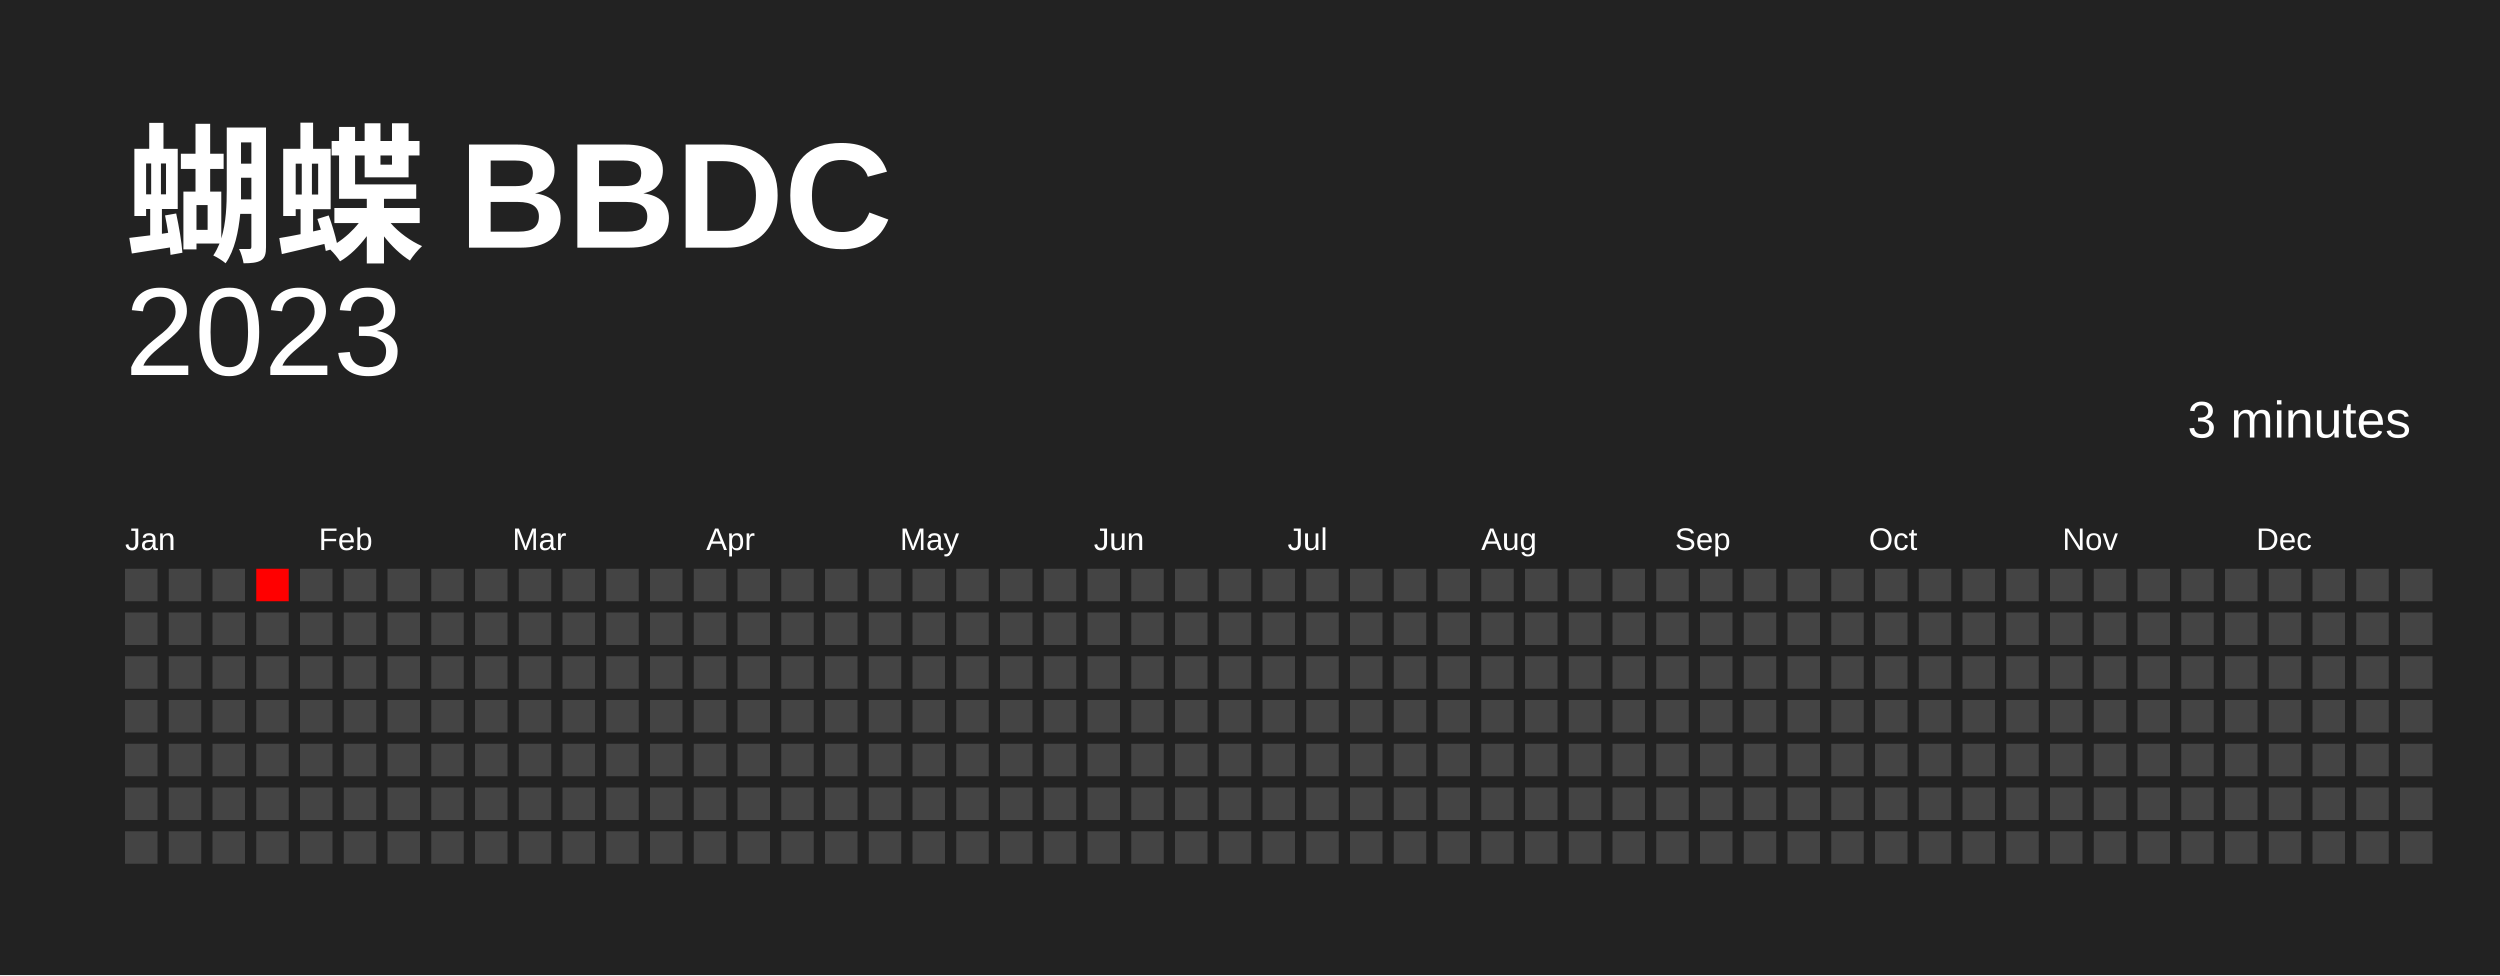
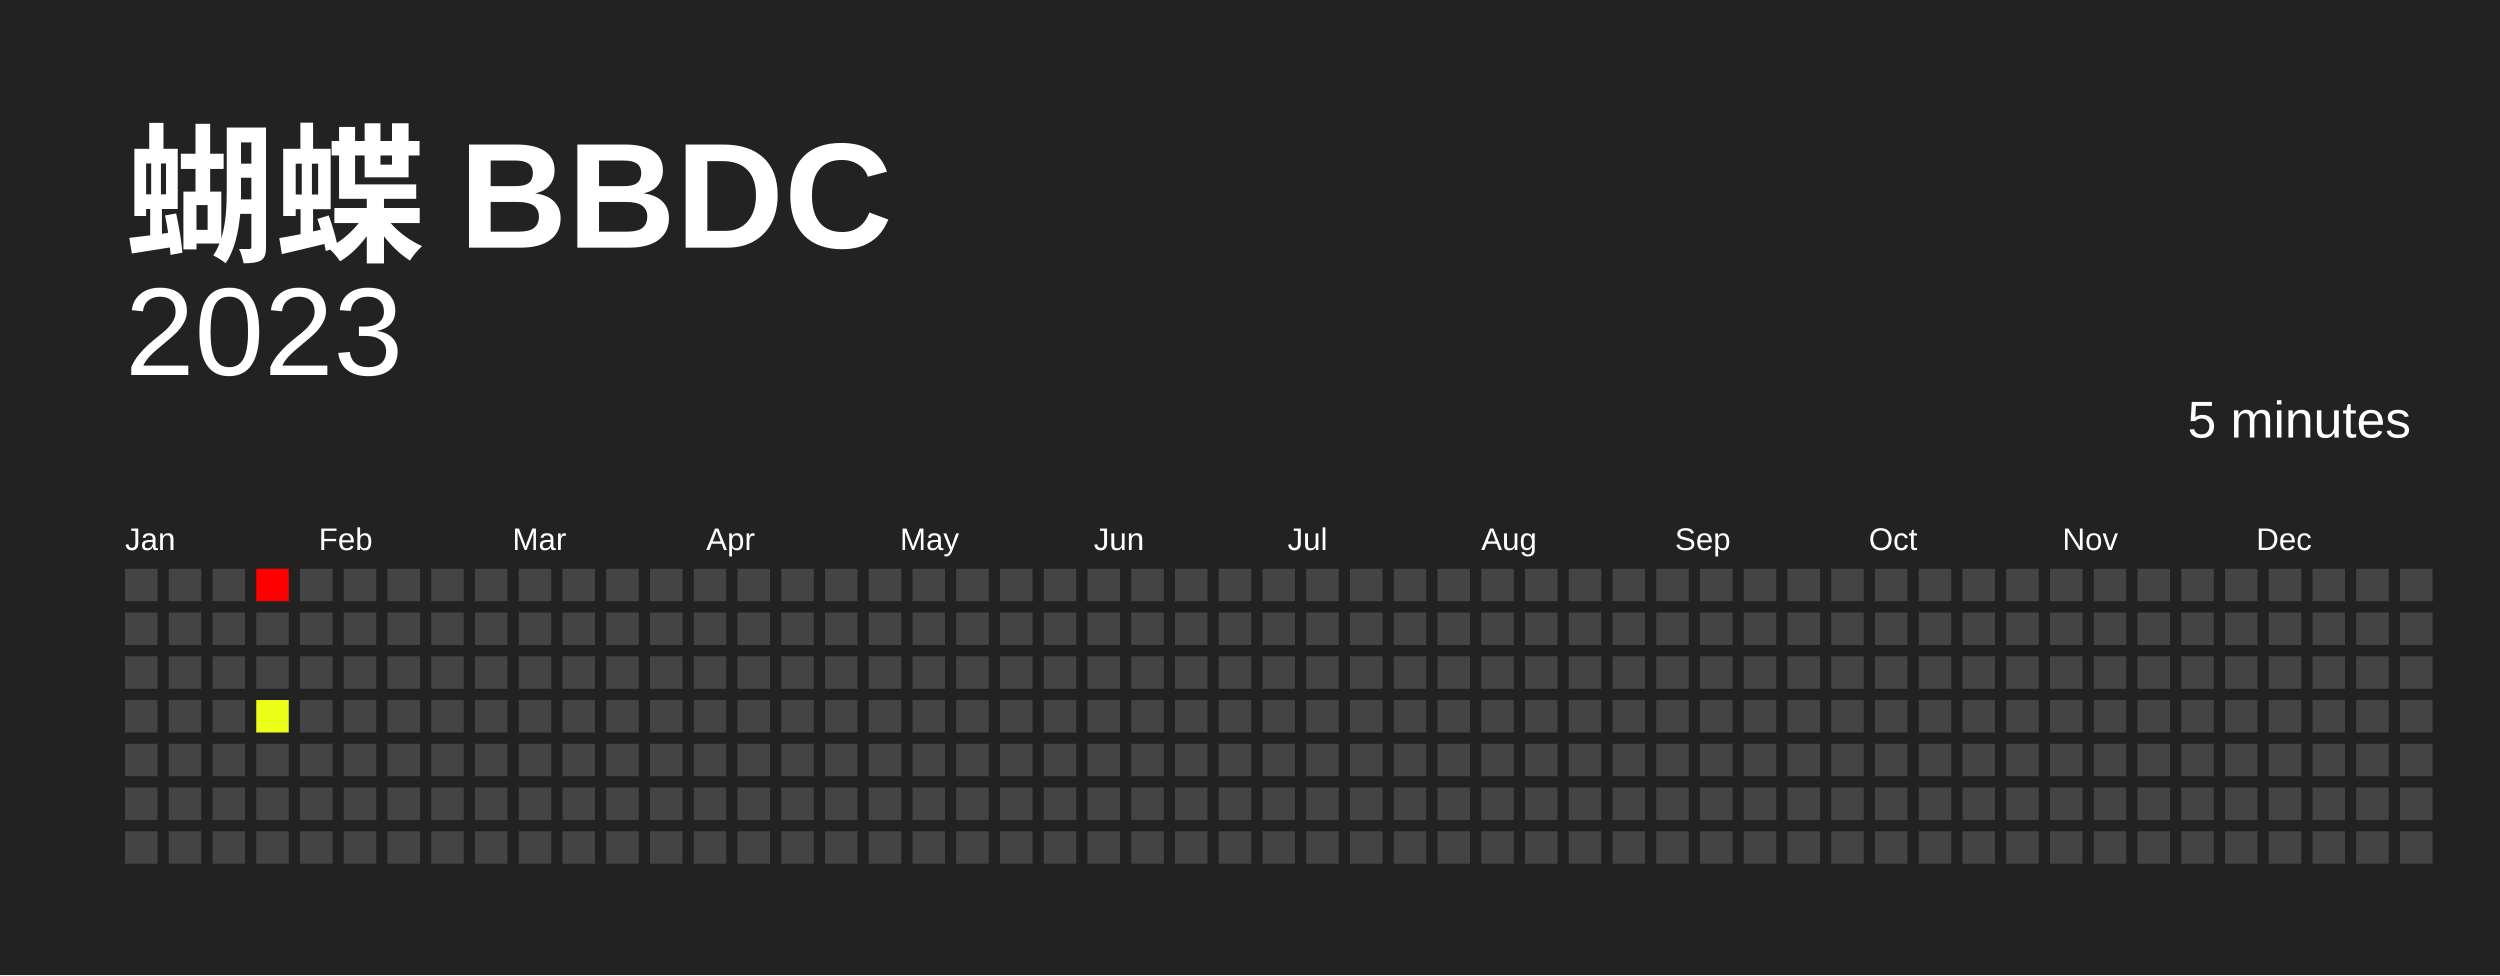
<svg xmlns="http://www.w3.org/2000/svg" baseProfile="full" height="78mm" version="1.1" viewBox="0,0,200,78" width="200mm">
  <defs />
  <rect fill="#222222" height="78" width="200" x="0" y="0" />
  <text fill="#FFFFFF" style="font-size:12px; font-family:Arial; font-weight:bold;" x="10" y="20">蝴蝶 BBDC</text>
  <text alignment-baseline="hanging" fill="#FFFFFF" style="font-size:10.0px; font-family:Arial;" x="10" y="30">2023</text>
-   <text alignment-baseline="hanging" fill="#FFFFFF" style="font-size:4.125px; font-family:Arial;" x="175" y="35">3 minutes</text>
+   <text alignment-baseline="hanging" fill="#FFFFFF" style="font-size:4.125px; font-family:Arial;" x="175" y="35">5 minutes</text>
  <text fill="#FFFFFF" style="font-size:2.5px; font-family:Arial" x="10.0" y="44">Jan</text>
  <text fill="#FFFFFF" style="font-size:2.5px; font-family:Arial" x="25.5" y="44">Feb</text>
  <text fill="#FFFFFF" style="font-size:2.5px; font-family:Arial" x="41.0" y="44">Mar</text>
  <text fill="#FFFFFF" style="font-size:2.5px; font-family:Arial" x="56.5" y="44">Apr</text>
  <text fill="#FFFFFF" style="font-size:2.5px; font-family:Arial" x="72.0" y="44">May</text>
  <text fill="#FFFFFF" style="font-size:2.5px; font-family:Arial" x="87.5" y="44">Jun</text>
  <text fill="#FFFFFF" style="font-size:2.5px; font-family:Arial" x="103.0" y="44">Jul</text>
  <text fill="#FFFFFF" style="font-size:2.5px; font-family:Arial" x="118.5" y="44">Aug</text>
  <text fill="#FFFFFF" style="font-size:2.5px; font-family:Arial" x="134.0" y="44">Sep</text>
  <text fill="#FFFFFF" style="font-size:2.5px; font-family:Arial" x="149.5" y="44">Oct</text>
  <text fill="#FFFFFF" style="font-size:2.5px; font-family:Arial" x="165.0" y="44">Nov</text>
  <text fill="#FFFFFF" style="font-size:2.5px; font-family:Arial" x="180.5" y="44">Dec</text>
  <rect fill="#444444" height="2.6" width="2.6" x="10.0" y="45.5" />
  <rect fill="#444444" height="2.6" width="2.6" x="10.0" y="49.0" />
  <rect fill="#444444" height="2.6" width="2.6" x="10.0" y="52.5" />
  <rect fill="#444444" height="2.6" width="2.6" x="10.0" y="56.0" />
  <rect fill="#444444" height="2.6" width="2.6" x="10.0" y="59.5" />
  <rect fill="#444444" height="2.6" width="2.6" x="10.0" y="63.0" />
  <rect fill="#444444" height="2.6" width="2.6" x="10.0" y="66.5" />
  <rect fill="#444444" height="2.6" width="2.6" x="13.5" y="45.5" />
  <rect fill="#444444" height="2.6" width="2.6" x="13.5" y="49.0" />
  <rect fill="#444444" height="2.6" width="2.6" x="13.5" y="52.5" />
  <rect fill="#444444" height="2.6" width="2.6" x="13.5" y="56.0" />
  <rect fill="#444444" height="2.6" width="2.6" x="13.5" y="59.5" />
  <rect fill="#444444" height="2.6" width="2.6" x="13.5" y="63.0" />
  <rect fill="#444444" height="2.6" width="2.6" x="13.5" y="66.5" />
  <rect fill="#444444" height="2.6" width="2.6" x="17.0" y="45.5" />
  <rect fill="#444444" height="2.6" width="2.6" x="17.0" y="49.0" />
  <rect fill="#444444" height="2.6" width="2.6" x="17.0" y="52.5" />
  <rect fill="#444444" height="2.6" width="2.6" x="17.0" y="56.0" />
  <rect fill="#444444" height="2.6" width="2.6" x="17.0" y="59.5" />
  <rect fill="#444444" height="2.6" width="2.6" x="17.0" y="63.0" />
  <rect fill="#444444" height="2.6" width="2.6" x="17.0" y="66.5" />
-   <rect fill="#ff0000" height="2.6" width="2.6" x="20.5" y="45.5" />
+   <rect fill="red" height="2.6" width="2.6" x="20.5" y="45.5" />
  <rect fill="#444444" height="2.6" width="2.6" x="20.5" y="49.0" />
  <rect fill="#444444" height="2.6" width="2.6" x="20.5" y="52.5" />
-   <rect fill="#444444" height="2.6" width="2.6" x="20.5" y="56.0" />
+   <rect fill="#ecff1a" height="2.6" width="2.6" x="20.5" y="56.0" />
  <rect fill="#444444" height="2.6" width="2.6" x="20.5" y="59.5" />
  <rect fill="#444444" height="2.6" width="2.6" x="20.5" y="63.0" />
  <rect fill="#444444" height="2.6" width="2.6" x="20.5" y="66.5" />
  <rect fill="#444444" height="2.6" width="2.6" x="24.0" y="45.5" />
  <rect fill="#444444" height="2.6" width="2.6" x="24.0" y="49.0" />
  <rect fill="#444444" height="2.6" width="2.6" x="24.0" y="52.5" />
  <rect fill="#444444" height="2.6" width="2.6" x="24.0" y="56.0" />
  <rect fill="#444444" height="2.6" width="2.6" x="24.0" y="59.5" />
  <rect fill="#444444" height="2.6" width="2.6" x="24.0" y="63.0" />
  <rect fill="#444444" height="2.6" width="2.6" x="24.0" y="66.5" />
  <rect fill="#444444" height="2.6" width="2.6" x="27.5" y="45.5" />
  <rect fill="#444444" height="2.6" width="2.6" x="27.5" y="49.0" />
  <rect fill="#444444" height="2.6" width="2.6" x="27.5" y="52.5" />
  <rect fill="#444444" height="2.6" width="2.6" x="27.5" y="56.0" />
  <rect fill="#444444" height="2.6" width="2.6" x="27.5" y="59.5" />
  <rect fill="#444444" height="2.6" width="2.6" x="27.5" y="63.0" />
  <rect fill="#444444" height="2.6" width="2.6" x="27.5" y="66.5" />
  <rect fill="#444444" height="2.6" width="2.6" x="31.0" y="45.5" />
  <rect fill="#444444" height="2.6" width="2.6" x="31.0" y="49.0" />
  <rect fill="#444444" height="2.6" width="2.6" x="31.0" y="52.5" />
  <rect fill="#444444" height="2.6" width="2.6" x="31.0" y="56.0" />
  <rect fill="#444444" height="2.6" width="2.6" x="31.0" y="59.5" />
  <rect fill="#444444" height="2.6" width="2.6" x="31.0" y="63.0" />
  <rect fill="#444444" height="2.6" width="2.6" x="31.0" y="66.5" />
  <rect fill="#444444" height="2.6" width="2.6" x="34.5" y="45.5" />
  <rect fill="#444444" height="2.6" width="2.6" x="34.5" y="49.0" />
  <rect fill="#444444" height="2.6" width="2.6" x="34.5" y="52.5" />
  <rect fill="#444444" height="2.6" width="2.6" x="34.5" y="56.0" />
  <rect fill="#444444" height="2.6" width="2.6" x="34.5" y="59.5" />
  <rect fill="#444444" height="2.6" width="2.6" x="34.5" y="63.0" />
  <rect fill="#444444" height="2.6" width="2.6" x="34.5" y="66.5" />
  <rect fill="#444444" height="2.6" width="2.6" x="38.0" y="45.5" />
  <rect fill="#444444" height="2.6" width="2.6" x="38.0" y="49.0" />
  <rect fill="#444444" height="2.6" width="2.6" x="38.0" y="52.5" />
  <rect fill="#444444" height="2.6" width="2.6" x="38.0" y="56.0" />
  <rect fill="#444444" height="2.6" width="2.6" x="38.0" y="59.5" />
  <rect fill="#444444" height="2.6" width="2.6" x="38.0" y="63.0" />
  <rect fill="#444444" height="2.6" width="2.6" x="38.0" y="66.5" />
  <rect fill="#444444" height="2.6" width="2.6" x="41.5" y="45.5" />
  <rect fill="#444444" height="2.6" width="2.6" x="41.5" y="49.0" />
  <rect fill="#444444" height="2.6" width="2.6" x="41.5" y="52.5" />
  <rect fill="#444444" height="2.6" width="2.6" x="41.5" y="56.0" />
  <rect fill="#444444" height="2.6" width="2.6" x="41.5" y="59.5" />
  <rect fill="#444444" height="2.6" width="2.6" x="41.5" y="63.0" />
  <rect fill="#444444" height="2.6" width="2.6" x="41.5" y="66.5" />
  <rect fill="#444444" height="2.6" width="2.6" x="45.0" y="45.5" />
  <rect fill="#444444" height="2.6" width="2.6" x="45.0" y="49.0" />
  <rect fill="#444444" height="2.6" width="2.6" x="45.0" y="52.5" />
  <rect fill="#444444" height="2.6" width="2.6" x="45.0" y="56.0" />
  <rect fill="#444444" height="2.6" width="2.6" x="45.0" y="59.5" />
  <rect fill="#444444" height="2.6" width="2.6" x="45.0" y="63.0" />
  <rect fill="#444444" height="2.6" width="2.6" x="45.0" y="66.5" />
  <rect fill="#444444" height="2.6" width="2.6" x="48.5" y="45.5" />
  <rect fill="#444444" height="2.6" width="2.6" x="48.5" y="49.0" />
  <rect fill="#444444" height="2.6" width="2.6" x="48.5" y="52.5" />
  <rect fill="#444444" height="2.6" width="2.6" x="48.5" y="56.0" />
  <rect fill="#444444" height="2.6" width="2.6" x="48.5" y="59.5" />
  <rect fill="#444444" height="2.6" width="2.6" x="48.5" y="63.0" />
  <rect fill="#444444" height="2.6" width="2.6" x="48.5" y="66.5" />
  <rect fill="#444444" height="2.6" width="2.6" x="52.0" y="45.5" />
  <rect fill="#444444" height="2.6" width="2.6" x="52.0" y="49.0" />
  <rect fill="#444444" height="2.6" width="2.6" x="52.0" y="52.5" />
  <rect fill="#444444" height="2.6" width="2.6" x="52.0" y="56.0" />
  <rect fill="#444444" height="2.6" width="2.6" x="52.0" y="59.5" />
  <rect fill="#444444" height="2.6" width="2.6" x="52.0" y="63.0" />
  <rect fill="#444444" height="2.6" width="2.6" x="52.0" y="66.5" />
  <rect fill="#444444" height="2.6" width="2.6" x="55.5" y="45.5" />
  <rect fill="#444444" height="2.6" width="2.6" x="55.5" y="49.0" />
  <rect fill="#444444" height="2.6" width="2.6" x="55.5" y="52.5" />
  <rect fill="#444444" height="2.6" width="2.6" x="55.5" y="56.0" />
  <rect fill="#444444" height="2.6" width="2.6" x="55.5" y="59.5" />
  <rect fill="#444444" height="2.6" width="2.6" x="55.5" y="63.0" />
  <rect fill="#444444" height="2.6" width="2.6" x="55.5" y="66.5" />
  <rect fill="#444444" height="2.6" width="2.6" x="59.0" y="45.5" />
  <rect fill="#444444" height="2.6" width="2.6" x="59.0" y="49.0" />
  <rect fill="#444444" height="2.6" width="2.6" x="59.0" y="52.5" />
  <rect fill="#444444" height="2.6" width="2.6" x="59.0" y="56.0" />
  <rect fill="#444444" height="2.6" width="2.6" x="59.0" y="59.5" />
  <rect fill="#444444" height="2.6" width="2.6" x="59.0" y="63.0" />
  <rect fill="#444444" height="2.6" width="2.6" x="59.0" y="66.5" />
  <rect fill="#444444" height="2.6" width="2.6" x="62.5" y="45.5" />
  <rect fill="#444444" height="2.6" width="2.6" x="62.5" y="49.0" />
  <rect fill="#444444" height="2.6" width="2.6" x="62.5" y="52.5" />
  <rect fill="#444444" height="2.6" width="2.6" x="62.5" y="56.0" />
  <rect fill="#444444" height="2.6" width="2.6" x="62.5" y="59.5" />
  <rect fill="#444444" height="2.6" width="2.6" x="62.5" y="63.0" />
  <rect fill="#444444" height="2.6" width="2.6" x="62.5" y="66.5" />
  <rect fill="#444444" height="2.6" width="2.6" x="66.0" y="45.5" />
  <rect fill="#444444" height="2.6" width="2.6" x="66.0" y="49.0" />
  <rect fill="#444444" height="2.6" width="2.6" x="66.0" y="52.5" />
  <rect fill="#444444" height="2.6" width="2.6" x="66.0" y="56.0" />
  <rect fill="#444444" height="2.6" width="2.6" x="66.0" y="59.5" />
  <rect fill="#444444" height="2.6" width="2.6" x="66.0" y="63.0" />
  <rect fill="#444444" height="2.6" width="2.6" x="66.0" y="66.5" />
  <rect fill="#444444" height="2.6" width="2.6" x="69.5" y="45.5" />
  <rect fill="#444444" height="2.6" width="2.6" x="69.5" y="49.0" />
  <rect fill="#444444" height="2.6" width="2.6" x="69.5" y="52.5" />
  <rect fill="#444444" height="2.6" width="2.6" x="69.5" y="56.0" />
  <rect fill="#444444" height="2.6" width="2.6" x="69.5" y="59.5" />
  <rect fill="#444444" height="2.6" width="2.6" x="69.5" y="63.0" />
  <rect fill="#444444" height="2.6" width="2.6" x="69.5" y="66.5" />
  <rect fill="#444444" height="2.6" width="2.6" x="73.0" y="45.5" />
  <rect fill="#444444" height="2.6" width="2.6" x="73.0" y="49.0" />
  <rect fill="#444444" height="2.6" width="2.6" x="73.0" y="52.5" />
  <rect fill="#444444" height="2.6" width="2.6" x="73.0" y="56.0" />
  <rect fill="#444444" height="2.6" width="2.6" x="73.0" y="59.5" />
  <rect fill="#444444" height="2.6" width="2.6" x="73.0" y="63.0" />
  <rect fill="#444444" height="2.6" width="2.6" x="73.0" y="66.5" />
  <rect fill="#444444" height="2.6" width="2.6" x="76.5" y="45.5" />
  <rect fill="#444444" height="2.6" width="2.6" x="76.5" y="49.0" />
  <rect fill="#444444" height="2.6" width="2.6" x="76.5" y="52.5" />
  <rect fill="#444444" height="2.6" width="2.6" x="76.5" y="56.0" />
  <rect fill="#444444" height="2.6" width="2.6" x="76.5" y="59.5" />
  <rect fill="#444444" height="2.6" width="2.6" x="76.5" y="63.0" />
  <rect fill="#444444" height="2.6" width="2.6" x="76.5" y="66.5" />
  <rect fill="#444444" height="2.6" width="2.6" x="80.0" y="45.5" />
  <rect fill="#444444" height="2.6" width="2.6" x="80.0" y="49.0" />
  <rect fill="#444444" height="2.6" width="2.6" x="80.0" y="52.5" />
  <rect fill="#444444" height="2.6" width="2.6" x="80.0" y="56.0" />
  <rect fill="#444444" height="2.6" width="2.6" x="80.0" y="59.5" />
  <rect fill="#444444" height="2.6" width="2.6" x="80.0" y="63.0" />
  <rect fill="#444444" height="2.6" width="2.6" x="80.0" y="66.5" />
  <rect fill="#444444" height="2.6" width="2.6" x="83.5" y="45.5" />
  <rect fill="#444444" height="2.6" width="2.6" x="83.5" y="49.0" />
  <rect fill="#444444" height="2.6" width="2.6" x="83.5" y="52.5" />
  <rect fill="#444444" height="2.6" width="2.6" x="83.5" y="56.0" />
  <rect fill="#444444" height="2.6" width="2.6" x="83.5" y="59.5" />
  <rect fill="#444444" height="2.6" width="2.6" x="83.5" y="63.0" />
  <rect fill="#444444" height="2.6" width="2.6" x="83.5" y="66.5" />
  <rect fill="#444444" height="2.6" width="2.6" x="87.0" y="45.5" />
  <rect fill="#444444" height="2.6" width="2.6" x="87.0" y="49.0" />
  <rect fill="#444444" height="2.6" width="2.6" x="87.0" y="52.5" />
  <rect fill="#444444" height="2.6" width="2.6" x="87.0" y="56.0" />
  <rect fill="#444444" height="2.6" width="2.6" x="87.0" y="59.5" />
  <rect fill="#444444" height="2.6" width="2.6" x="87.0" y="63.0" />
  <rect fill="#444444" height="2.6" width="2.6" x="87.0" y="66.5" />
  <rect fill="#444444" height="2.6" width="2.6" x="90.5" y="45.5" />
  <rect fill="#444444" height="2.6" width="2.6" x="90.5" y="49.0" />
  <rect fill="#444444" height="2.6" width="2.6" x="90.5" y="52.5" />
  <rect fill="#444444" height="2.6" width="2.6" x="90.5" y="56.0" />
  <rect fill="#444444" height="2.6" width="2.6" x="90.5" y="59.5" />
  <rect fill="#444444" height="2.6" width="2.6" x="90.5" y="63.0" />
  <rect fill="#444444" height="2.6" width="2.6" x="90.5" y="66.5" />
  <rect fill="#444444" height="2.6" width="2.6" x="94.0" y="45.5" />
  <rect fill="#444444" height="2.6" width="2.6" x="94.0" y="49.0" />
  <rect fill="#444444" height="2.6" width="2.6" x="94.0" y="52.5" />
  <rect fill="#444444" height="2.6" width="2.6" x="94.0" y="56.0" />
  <rect fill="#444444" height="2.6" width="2.6" x="94.0" y="59.5" />
  <rect fill="#444444" height="2.6" width="2.6" x="94.0" y="63.0" />
  <rect fill="#444444" height="2.6" width="2.6" x="94.0" y="66.5" />
  <rect fill="#444444" height="2.6" width="2.6" x="97.5" y="45.5" />
  <rect fill="#444444" height="2.6" width="2.6" x="97.5" y="49.0" />
  <rect fill="#444444" height="2.6" width="2.6" x="97.5" y="52.5" />
  <rect fill="#444444" height="2.6" width="2.6" x="97.5" y="56.0" />
  <rect fill="#444444" height="2.6" width="2.6" x="97.5" y="59.5" />
  <rect fill="#444444" height="2.6" width="2.6" x="97.5" y="63.0" />
  <rect fill="#444444" height="2.6" width="2.6" x="97.5" y="66.5" />
  <rect fill="#444444" height="2.6" width="2.6" x="101.0" y="45.5" />
  <rect fill="#444444" height="2.6" width="2.6" x="101.0" y="49.0" />
  <rect fill="#444444" height="2.6" width="2.6" x="101.0" y="52.5" />
  <rect fill="#444444" height="2.6" width="2.6" x="101.0" y="56.0" />
  <rect fill="#444444" height="2.6" width="2.6" x="101.0" y="59.5" />
  <rect fill="#444444" height="2.6" width="2.6" x="101.0" y="63.0" />
  <rect fill="#444444" height="2.6" width="2.6" x="101.0" y="66.5" />
  <rect fill="#444444" height="2.6" width="2.6" x="104.5" y="45.5" />
  <rect fill="#444444" height="2.6" width="2.6" x="104.5" y="49.0" />
  <rect fill="#444444" height="2.6" width="2.6" x="104.5" y="52.5" />
  <rect fill="#444444" height="2.6" width="2.6" x="104.5" y="56.0" />
  <rect fill="#444444" height="2.6" width="2.6" x="104.5" y="59.5" />
  <rect fill="#444444" height="2.6" width="2.6" x="104.5" y="63.0" />
  <rect fill="#444444" height="2.6" width="2.6" x="104.5" y="66.5" />
  <rect fill="#444444" height="2.6" width="2.6" x="108.0" y="45.5" />
  <rect fill="#444444" height="2.6" width="2.6" x="108.0" y="49.0" />
  <rect fill="#444444" height="2.6" width="2.6" x="108.0" y="52.5" />
  <rect fill="#444444" height="2.6" width="2.6" x="108.0" y="56.0" />
  <rect fill="#444444" height="2.6" width="2.6" x="108.0" y="59.5" />
  <rect fill="#444444" height="2.6" width="2.6" x="108.0" y="63.0" />
  <rect fill="#444444" height="2.6" width="2.6" x="108.0" y="66.5" />
  <rect fill="#444444" height="2.6" width="2.6" x="111.5" y="45.5" />
  <rect fill="#444444" height="2.6" width="2.6" x="111.5" y="49.0" />
  <rect fill="#444444" height="2.6" width="2.6" x="111.5" y="52.5" />
  <rect fill="#444444" height="2.6" width="2.6" x="111.5" y="56.0" />
  <rect fill="#444444" height="2.6" width="2.6" x="111.5" y="59.5" />
  <rect fill="#444444" height="2.6" width="2.6" x="111.5" y="63.0" />
  <rect fill="#444444" height="2.6" width="2.6" x="111.5" y="66.5" />
  <rect fill="#444444" height="2.6" width="2.6" x="115.0" y="45.5" />
  <rect fill="#444444" height="2.6" width="2.6" x="115.0" y="49.0" />
  <rect fill="#444444" height="2.6" width="2.6" x="115.0" y="52.5" />
  <rect fill="#444444" height="2.6" width="2.6" x="115.0" y="56.0" />
  <rect fill="#444444" height="2.6" width="2.6" x="115.0" y="59.5" />
  <rect fill="#444444" height="2.6" width="2.6" x="115.0" y="63.0" />
  <rect fill="#444444" height="2.6" width="2.6" x="115.0" y="66.5" />
  <rect fill="#444444" height="2.6" width="2.6" x="118.5" y="45.5" />
  <rect fill="#444444" height="2.6" width="2.6" x="118.5" y="49.0" />
  <rect fill="#444444" height="2.6" width="2.6" x="118.5" y="52.5" />
  <rect fill="#444444" height="2.6" width="2.6" x="118.5" y="56.0" />
  <rect fill="#444444" height="2.6" width="2.6" x="118.5" y="59.5" />
  <rect fill="#444444" height="2.6" width="2.6" x="118.5" y="63.0" />
  <rect fill="#444444" height="2.6" width="2.6" x="118.5" y="66.5" />
  <rect fill="#444444" height="2.6" width="2.6" x="122.0" y="45.5" />
  <rect fill="#444444" height="2.6" width="2.6" x="122.0" y="49.0" />
  <rect fill="#444444" height="2.6" width="2.6" x="122.0" y="52.5" />
  <rect fill="#444444" height="2.6" width="2.6" x="122.0" y="56.0" />
  <rect fill="#444444" height="2.6" width="2.6" x="122.0" y="59.5" />
  <rect fill="#444444" height="2.6" width="2.6" x="122.0" y="63.0" />
  <rect fill="#444444" height="2.6" width="2.6" x="122.0" y="66.5" />
  <rect fill="#444444" height="2.6" width="2.6" x="125.5" y="45.5" />
  <rect fill="#444444" height="2.6" width="2.6" x="125.5" y="49.0" />
  <rect fill="#444444" height="2.6" width="2.6" x="125.5" y="52.5" />
  <rect fill="#444444" height="2.6" width="2.6" x="125.5" y="56.0" />
  <rect fill="#444444" height="2.6" width="2.6" x="125.5" y="59.5" />
  <rect fill="#444444" height="2.6" width="2.6" x="125.5" y="63.0" />
  <rect fill="#444444" height="2.6" width="2.6" x="125.5" y="66.5" />
  <rect fill="#444444" height="2.6" width="2.6" x="129.0" y="45.5" />
  <rect fill="#444444" height="2.6" width="2.6" x="129.0" y="49.0" />
  <rect fill="#444444" height="2.6" width="2.6" x="129.0" y="52.5" />
  <rect fill="#444444" height="2.6" width="2.6" x="129.0" y="56.0" />
  <rect fill="#444444" height="2.6" width="2.6" x="129.0" y="59.5" />
  <rect fill="#444444" height="2.6" width="2.6" x="129.0" y="63.0" />
  <rect fill="#444444" height="2.6" width="2.6" x="129.0" y="66.5" />
  <rect fill="#444444" height="2.6" width="2.6" x="132.5" y="45.5" />
  <rect fill="#444444" height="2.6" width="2.6" x="132.5" y="49.0" />
  <rect fill="#444444" height="2.6" width="2.6" x="132.5" y="52.5" />
  <rect fill="#444444" height="2.6" width="2.6" x="132.5" y="56.0" />
  <rect fill="#444444" height="2.6" width="2.6" x="132.5" y="59.5" />
  <rect fill="#444444" height="2.6" width="2.6" x="132.5" y="63.0" />
  <rect fill="#444444" height="2.6" width="2.6" x="132.5" y="66.5" />
  <rect fill="#444444" height="2.6" width="2.6" x="136.0" y="45.5" />
  <rect fill="#444444" height="2.6" width="2.6" x="136.0" y="49.0" />
  <rect fill="#444444" height="2.6" width="2.6" x="136.0" y="52.5" />
  <rect fill="#444444" height="2.6" width="2.6" x="136.0" y="56.0" />
  <rect fill="#444444" height="2.6" width="2.6" x="136.0" y="59.5" />
  <rect fill="#444444" height="2.6" width="2.6" x="136.0" y="63.0" />
  <rect fill="#444444" height="2.6" width="2.6" x="136.0" y="66.5" />
  <rect fill="#444444" height="2.6" width="2.6" x="139.5" y="45.5" />
  <rect fill="#444444" height="2.6" width="2.6" x="139.5" y="49.0" />
  <rect fill="#444444" height="2.6" width="2.6" x="139.5" y="52.5" />
  <rect fill="#444444" height="2.6" width="2.6" x="139.5" y="56.0" />
  <rect fill="#444444" height="2.6" width="2.6" x="139.5" y="59.5" />
  <rect fill="#444444" height="2.6" width="2.6" x="139.5" y="63.0" />
  <rect fill="#444444" height="2.6" width="2.6" x="139.5" y="66.5" />
  <rect fill="#444444" height="2.6" width="2.6" x="143.0" y="45.5" />
  <rect fill="#444444" height="2.6" width="2.6" x="143.0" y="49.0" />
  <rect fill="#444444" height="2.6" width="2.6" x="143.0" y="52.5" />
  <rect fill="#444444" height="2.6" width="2.6" x="143.0" y="56.0" />
  <rect fill="#444444" height="2.6" width="2.6" x="143.0" y="59.5" />
  <rect fill="#444444" height="2.6" width="2.6" x="143.0" y="63.0" />
  <rect fill="#444444" height="2.6" width="2.6" x="143.0" y="66.5" />
  <rect fill="#444444" height="2.6" width="2.6" x="146.5" y="45.5" />
  <rect fill="#444444" height="2.6" width="2.6" x="146.5" y="49.0" />
  <rect fill="#444444" height="2.6" width="2.6" x="146.5" y="52.5" />
  <rect fill="#444444" height="2.6" width="2.6" x="146.5" y="56.0" />
  <rect fill="#444444" height="2.6" width="2.6" x="146.5" y="59.5" />
  <rect fill="#444444" height="2.6" width="2.6" x="146.5" y="63.0" />
  <rect fill="#444444" height="2.6" width="2.6" x="146.5" y="66.5" />
  <rect fill="#444444" height="2.6" width="2.6" x="150.0" y="45.5" />
  <rect fill="#444444" height="2.6" width="2.6" x="150.0" y="49.0" />
  <rect fill="#444444" height="2.6" width="2.6" x="150.0" y="52.5" />
  <rect fill="#444444" height="2.6" width="2.6" x="150.0" y="56.0" />
  <rect fill="#444444" height="2.6" width="2.6" x="150.0" y="59.5" />
  <rect fill="#444444" height="2.6" width="2.6" x="150.0" y="63.0" />
  <rect fill="#444444" height="2.6" width="2.6" x="150.0" y="66.5" />
  <rect fill="#444444" height="2.6" width="2.6" x="153.5" y="45.5" />
  <rect fill="#444444" height="2.6" width="2.6" x="153.5" y="49.0" />
  <rect fill="#444444" height="2.6" width="2.6" x="153.5" y="52.5" />
  <rect fill="#444444" height="2.6" width="2.6" x="153.5" y="56.0" />
  <rect fill="#444444" height="2.6" width="2.6" x="153.5" y="59.5" />
  <rect fill="#444444" height="2.6" width="2.6" x="153.5" y="63.0" />
  <rect fill="#444444" height="2.6" width="2.6" x="153.5" y="66.5" />
  <rect fill="#444444" height="2.6" width="2.6" x="157.0" y="45.5" />
  <rect fill="#444444" height="2.6" width="2.6" x="157.0" y="49.0" />
  <rect fill="#444444" height="2.6" width="2.6" x="157.0" y="52.5" />
  <rect fill="#444444" height="2.6" width="2.6" x="157.0" y="56.0" />
  <rect fill="#444444" height="2.6" width="2.6" x="157.0" y="59.5" />
  <rect fill="#444444" height="2.6" width="2.6" x="157.0" y="63.0" />
  <rect fill="#444444" height="2.6" width="2.6" x="157.0" y="66.5" />
  <rect fill="#444444" height="2.6" width="2.6" x="160.5" y="45.5" />
  <rect fill="#444444" height="2.6" width="2.6" x="160.5" y="49.0" />
  <rect fill="#444444" height="2.6" width="2.6" x="160.5" y="52.5" />
  <rect fill="#444444" height="2.6" width="2.6" x="160.5" y="56.0" />
  <rect fill="#444444" height="2.6" width="2.6" x="160.5" y="59.5" />
  <rect fill="#444444" height="2.6" width="2.6" x="160.5" y="63.0" />
  <rect fill="#444444" height="2.6" width="2.6" x="160.5" y="66.5" />
  <rect fill="#444444" height="2.6" width="2.6" x="164.0" y="45.5" />
  <rect fill="#444444" height="2.6" width="2.6" x="164.0" y="49.0" />
  <rect fill="#444444" height="2.6" width="2.6" x="164.0" y="52.5" />
  <rect fill="#444444" height="2.6" width="2.6" x="164.0" y="56.0" />
  <rect fill="#444444" height="2.6" width="2.6" x="164.0" y="59.5" />
  <rect fill="#444444" height="2.6" width="2.6" x="164.0" y="63.0" />
  <rect fill="#444444" height="2.6" width="2.6" x="164.0" y="66.5" />
  <rect fill="#444444" height="2.6" width="2.6" x="167.5" y="45.5" />
  <rect fill="#444444" height="2.6" width="2.6" x="167.5" y="49.0" />
  <rect fill="#444444" height="2.6" width="2.6" x="167.5" y="52.5" />
  <rect fill="#444444" height="2.6" width="2.6" x="167.5" y="56.0" />
  <rect fill="#444444" height="2.6" width="2.6" x="167.5" y="59.5" />
  <rect fill="#444444" height="2.6" width="2.6" x="167.5" y="63.0" />
  <rect fill="#444444" height="2.6" width="2.6" x="167.5" y="66.5" />
  <rect fill="#444444" height="2.6" width="2.6" x="171.0" y="45.5" />
  <rect fill="#444444" height="2.6" width="2.6" x="171.0" y="49.0" />
  <rect fill="#444444" height="2.6" width="2.6" x="171.0" y="52.5" />
  <rect fill="#444444" height="2.6" width="2.6" x="171.0" y="56.0" />
  <rect fill="#444444" height="2.6" width="2.6" x="171.0" y="59.5" />
  <rect fill="#444444" height="2.6" width="2.6" x="171.0" y="63.0" />
  <rect fill="#444444" height="2.6" width="2.6" x="171.0" y="66.5" />
  <rect fill="#444444" height="2.6" width="2.6" x="174.5" y="45.5" />
  <rect fill="#444444" height="2.6" width="2.6" x="174.5" y="49.0" />
  <rect fill="#444444" height="2.6" width="2.6" x="174.5" y="52.5" />
  <rect fill="#444444" height="2.6" width="2.6" x="174.5" y="56.0" />
  <rect fill="#444444" height="2.6" width="2.6" x="174.5" y="59.5" />
  <rect fill="#444444" height="2.6" width="2.6" x="174.5" y="63.0" />
  <rect fill="#444444" height="2.6" width="2.6" x="174.5" y="66.5" />
  <rect fill="#444444" height="2.6" width="2.6" x="178.0" y="45.5" />
  <rect fill="#444444" height="2.6" width="2.6" x="178.0" y="49.0" />
  <rect fill="#444444" height="2.6" width="2.6" x="178.0" y="52.5" />
  <rect fill="#444444" height="2.6" width="2.6" x="178.0" y="56.0" />
  <rect fill="#444444" height="2.6" width="2.6" x="178.0" y="59.5" />
  <rect fill="#444444" height="2.6" width="2.6" x="178.0" y="63.0" />
  <rect fill="#444444" height="2.6" width="2.6" x="178.0" y="66.5" />
  <rect fill="#444444" height="2.6" width="2.6" x="181.5" y="45.5" />
  <rect fill="#444444" height="2.6" width="2.6" x="181.5" y="49.0" />
  <rect fill="#444444" height="2.6" width="2.6" x="181.5" y="52.5" />
  <rect fill="#444444" height="2.6" width="2.6" x="181.5" y="56.0" />
  <rect fill="#444444" height="2.6" width="2.6" x="181.5" y="59.5" />
  <rect fill="#444444" height="2.6" width="2.6" x="181.5" y="63.0" />
  <rect fill="#444444" height="2.6" width="2.6" x="181.5" y="66.5" />
  <rect fill="#444444" height="2.6" width="2.6" x="185.0" y="45.5" />
  <rect fill="#444444" height="2.6" width="2.6" x="185.0" y="49.0" />
  <rect fill="#444444" height="2.6" width="2.6" x="185.0" y="52.5" />
  <rect fill="#444444" height="2.6" width="2.6" x="185.0" y="56.0" />
  <rect fill="#444444" height="2.6" width="2.6" x="185.0" y="59.5" />
  <rect fill="#444444" height="2.6" width="2.6" x="185.0" y="63.0" />
  <rect fill="#444444" height="2.6" width="2.6" x="185.0" y="66.5" />
  <rect fill="#444444" height="2.6" width="2.6" x="188.5" y="45.5" />
  <rect fill="#444444" height="2.6" width="2.6" x="188.5" y="49.0" />
  <rect fill="#444444" height="2.6" width="2.6" x="188.5" y="52.5" />
  <rect fill="#444444" height="2.6" width="2.6" x="188.5" y="56.0" />
  <rect fill="#444444" height="2.6" width="2.6" x="188.5" y="59.5" />
  <rect fill="#444444" height="2.6" width="2.6" x="188.5" y="63.0" />
  <rect fill="#444444" height="2.6" width="2.6" x="188.5" y="66.5" />
  <rect fill="#444444" height="2.6" width="2.6" x="192.0" y="45.5" />
  <rect fill="#444444" height="2.6" width="2.6" x="192.0" y="49.0" />
  <rect fill="#444444" height="2.6" width="2.6" x="192.0" y="52.5" />
  <rect fill="#444444" height="2.6" width="2.6" x="192.0" y="56.0" />
  <rect fill="#444444" height="2.6" width="2.6" x="192.0" y="59.5" />
  <rect fill="#444444" height="2.6" width="2.6" x="192.0" y="63.0" />
  <rect fill="#444444" height="2.6" width="2.6" x="192.0" y="66.5" />
</svg>
